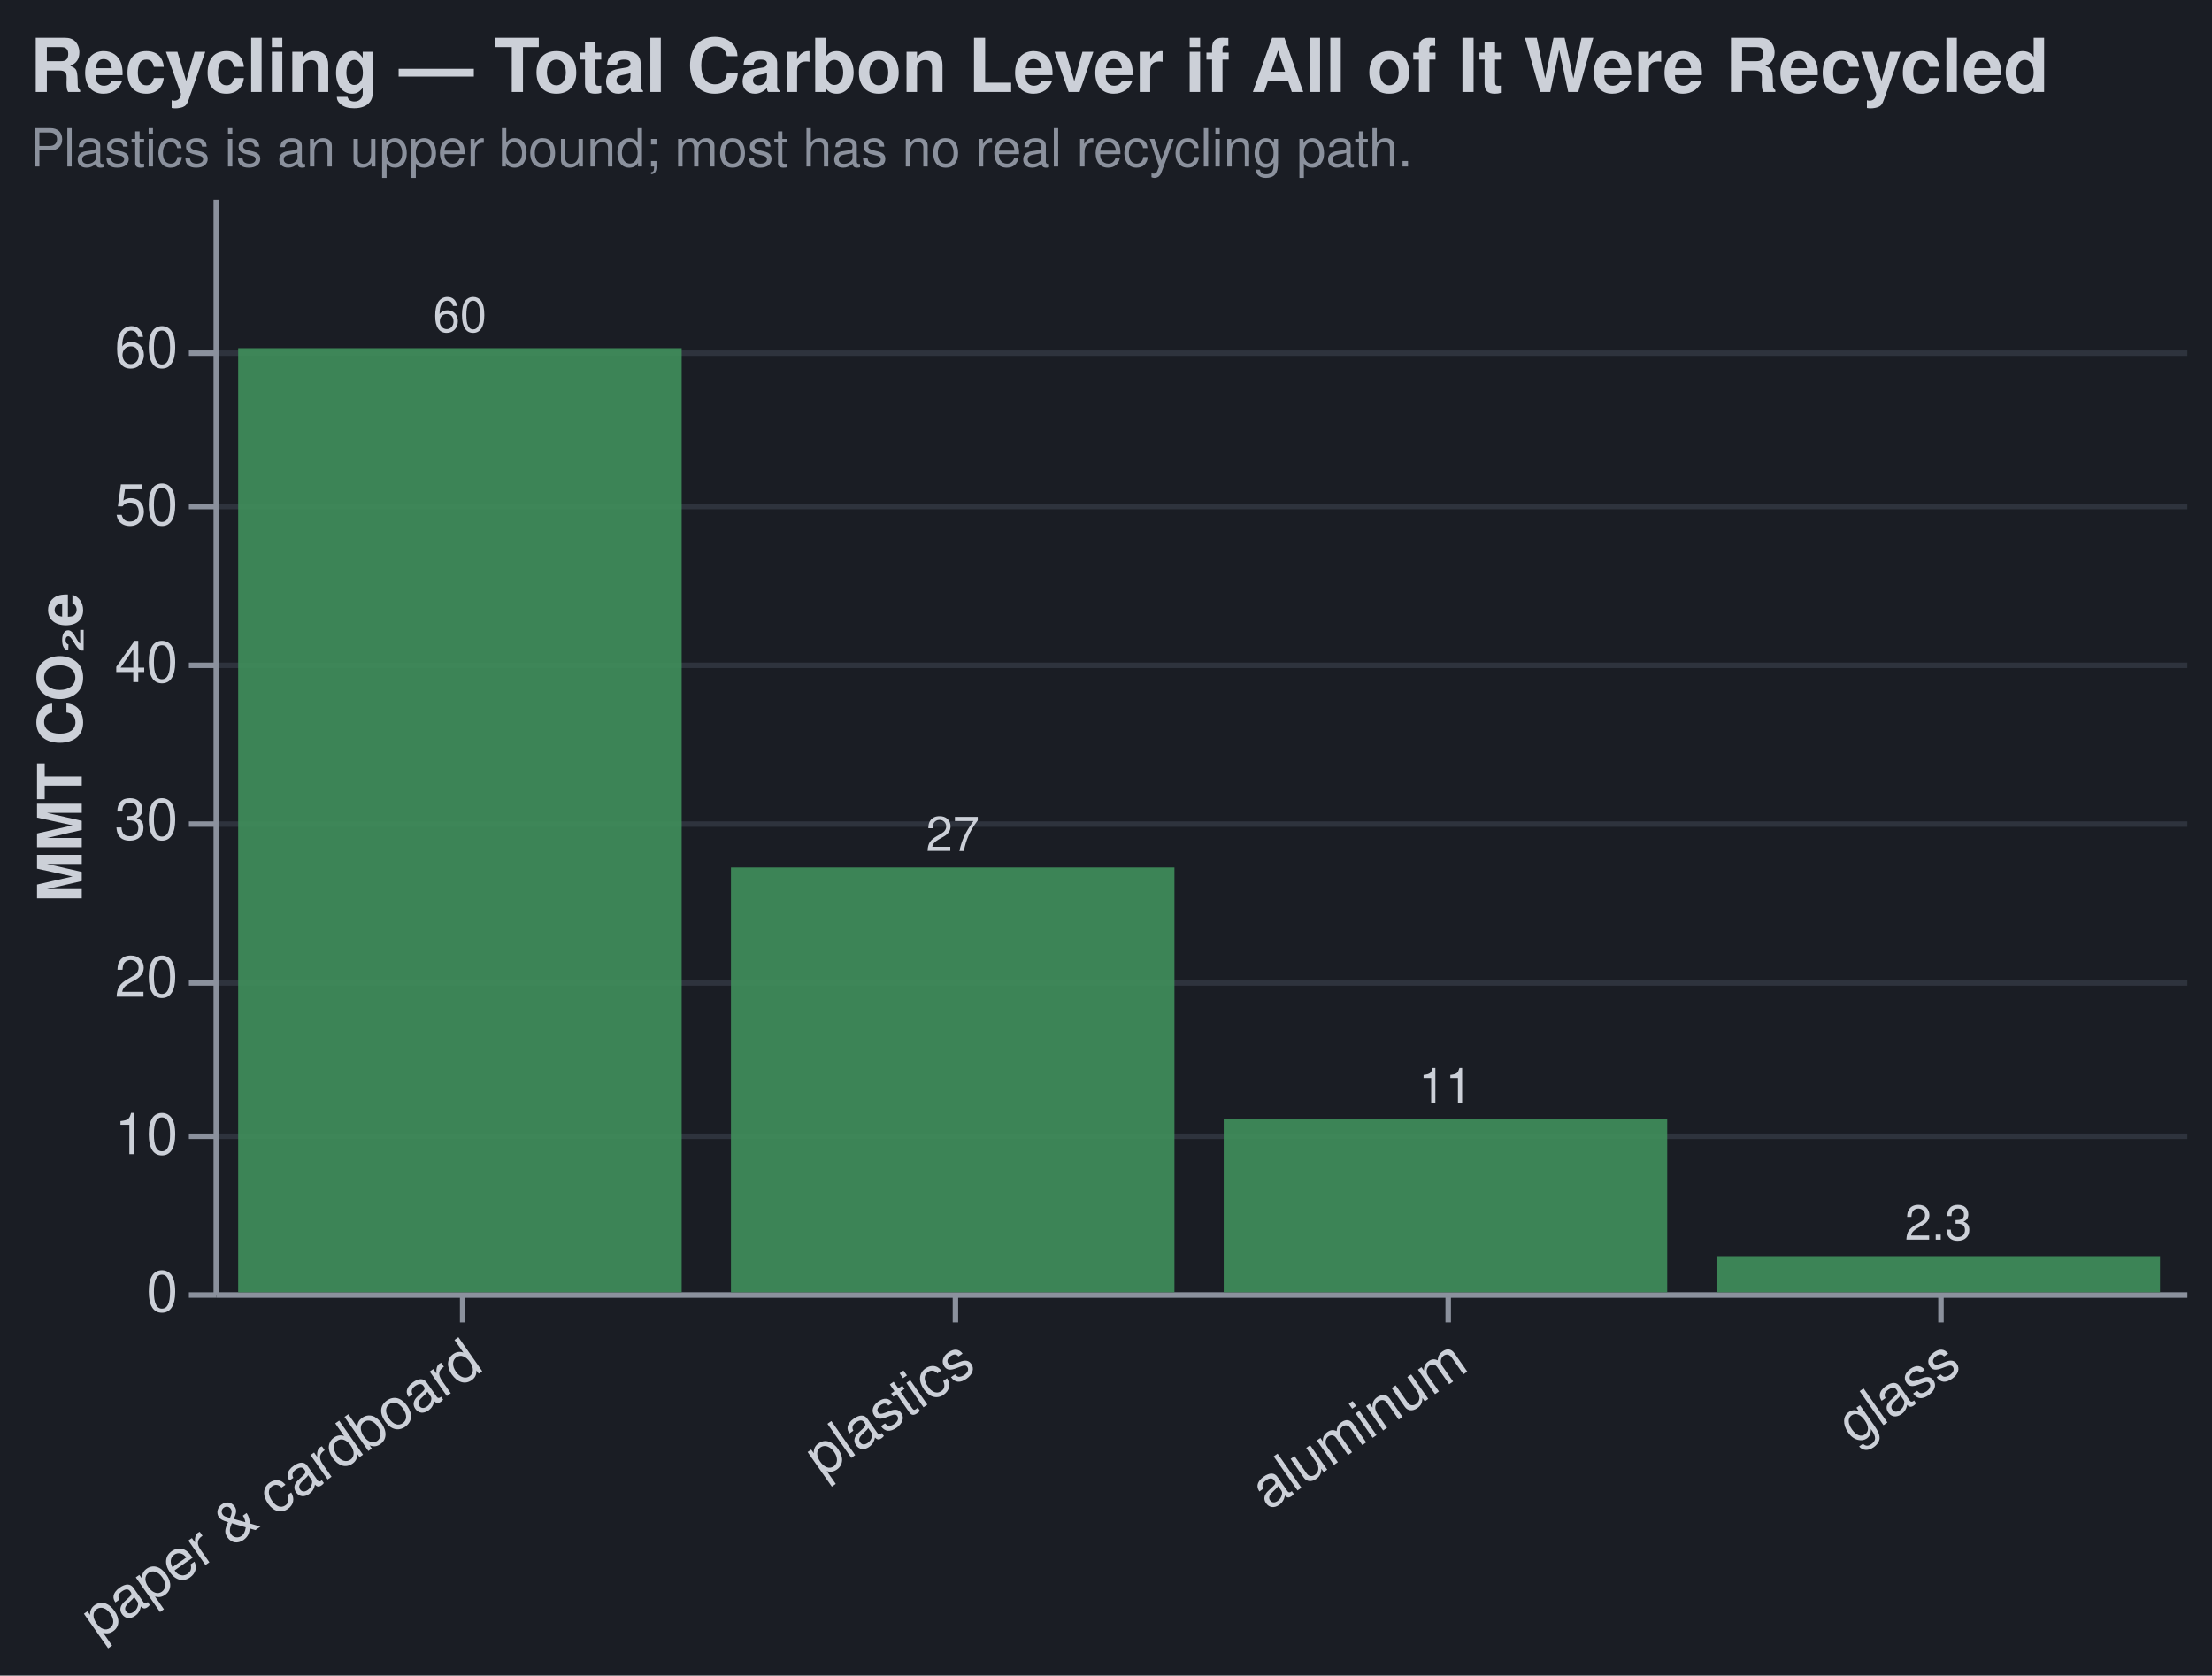
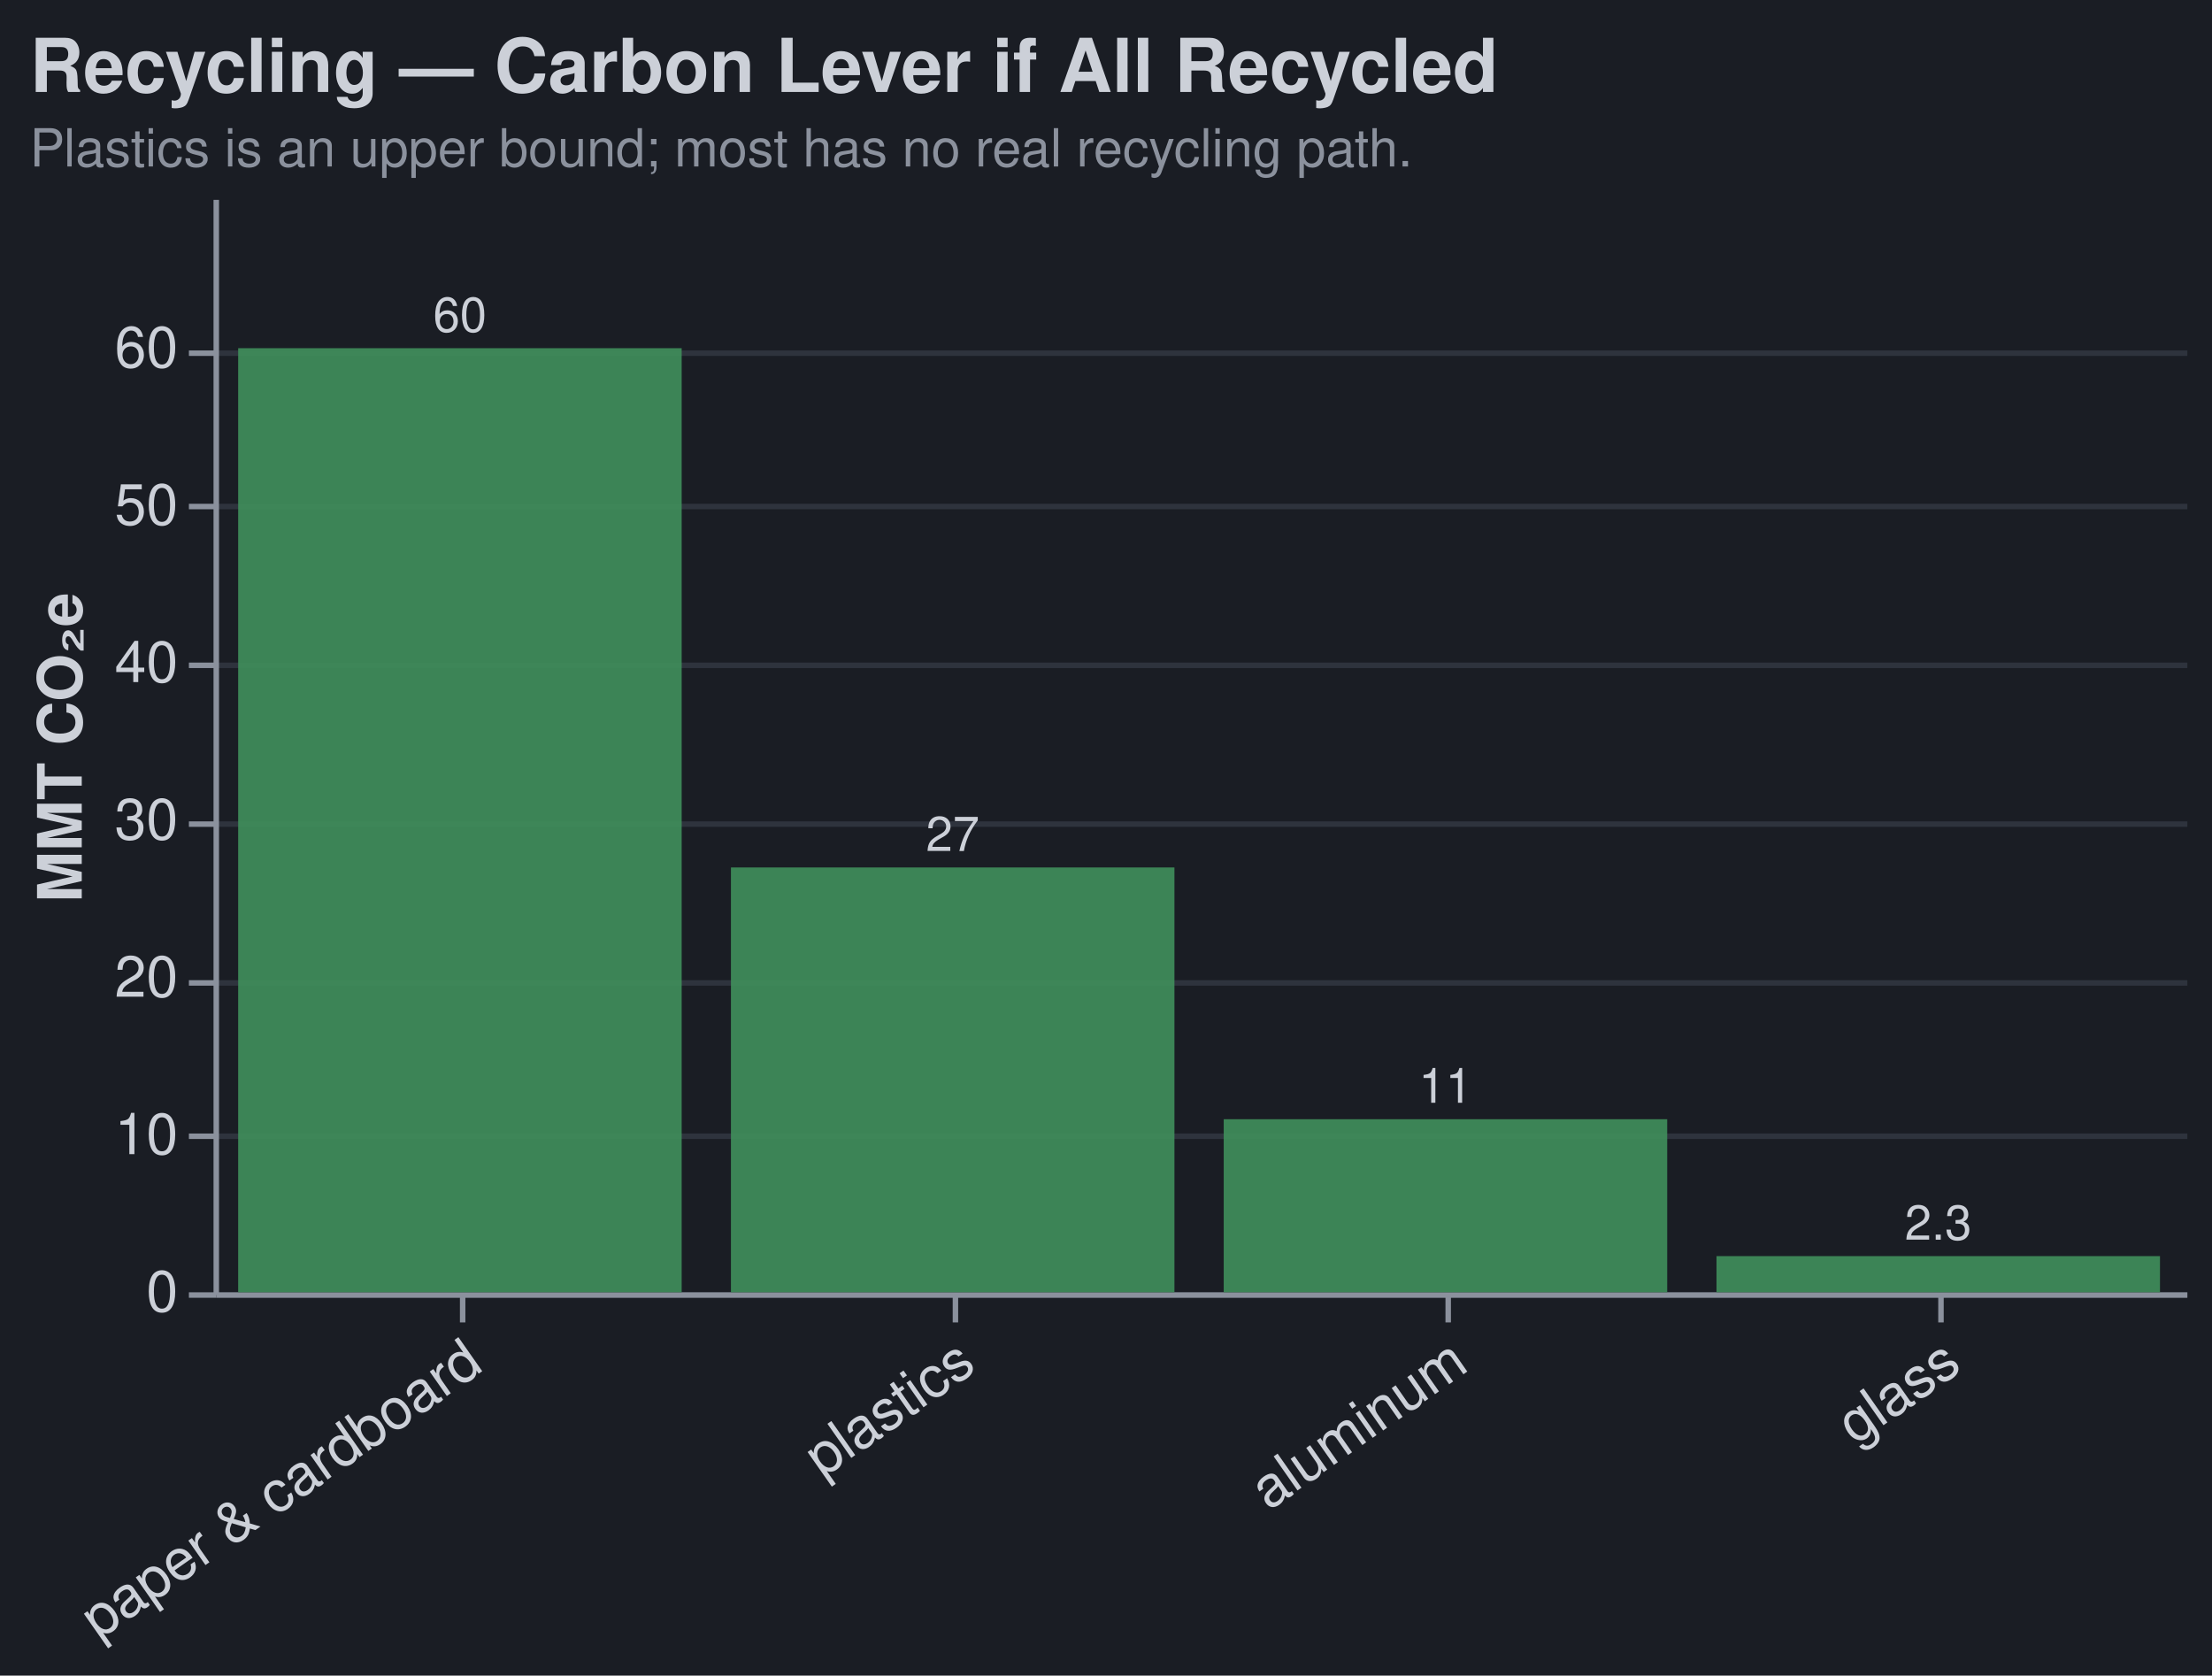
<svg xmlns="http://www.w3.org/2000/svg" version="1.1" class="marks" width="404" height="306" viewBox="0 0 404 306">
  <rect width="404" height="306" fill="#1a1d24" />
  <g fill="none" stroke-miterlimit="10" transform="translate(39,36)">
    <g class="mark-group role-frame root" role="graphics-object" aria-roledescription="group mark container">
      <g transform="translate(0,0)">
        <path class="background" aria-hidden="true" d="M0,0h360v200h-360Z" />
        <g>
          <g class="mark-group role-axis" aria-hidden="true">
            <g transform="translate(0.5,0.5)">
              <path class="background" aria-hidden="true" d="M0,0h0v0h0Z" pointer-events="none" />
              <g>
                <g class="mark-rule role-axis-grid" pointer-events="none">
                  <line transform="translate(0,200)" x2="360" y2="0" stroke="#2e333d" stroke-width="1" opacity="1" />
                  <line transform="translate(0,171)" x2="360" y2="0" stroke="#2e333d" stroke-width="1" opacity="1" />
                  <line transform="translate(0,143)" x2="360" y2="0" stroke="#2e333d" stroke-width="1" opacity="1" />
                  <line transform="translate(0,114)" x2="360" y2="0" stroke="#2e333d" stroke-width="1" opacity="1" />
                  <line transform="translate(0,85)" x2="360" y2="0" stroke="#2e333d" stroke-width="1" opacity="1" />
                  <line transform="translate(0,56)" x2="360" y2="0" stroke="#2e333d" stroke-width="1" opacity="1" />
                  <line transform="translate(0,28)" x2="360" y2="0" stroke="#2e333d" stroke-width="1" opacity="1" />
                </g>
              </g>
              <path class="foreground" aria-hidden="true" d="" pointer-events="none" display="none" />
            </g>
          </g>
          <g class="mark-group role-axis" role="graphics-symbol" aria-roledescription="axis" aria-label="X-axis for a discrete scale with 4 values: paper &amp; cardboard, plastics, aluminum, glass">
            <g transform="translate(0.5,200.5)">
              <path class="background" aria-hidden="true" d="M0,0h0v0h0Z" pointer-events="none" />
              <g>
                <g class="mark-rule role-axis-tick" pointer-events="none">
                  <line transform="translate(45,0)" x2="0" y2="5" stroke="#8b919d" stroke-width="1" opacity="1" />
                  <line transform="translate(135,0)" x2="0" y2="5" stroke="#8b919d" stroke-width="1" opacity="1" />
                  <line transform="translate(225,0)" x2="0" y2="5" stroke="#8b919d" stroke-width="1" opacity="1" />
                  <line transform="translate(315,0)" x2="0" y2="5" stroke="#8b919d" stroke-width="1" opacity="1" />
                </g>
                <g class="mark-text role-axis-label" pointer-events="none">
                  <text text-anchor="end" transform="translate(44.5,7) rotate(325) translate(0,8)" font-family="system-ui, -apple-system, Segoe UI, Helvetica, Arial, sans-serif" font-size="10.4px" fill="#ccd0d8" opacity="1">paper &amp; cardboard</text>
                  <text text-anchor="end" transform="translate(134.5,7) rotate(325) translate(0,8)" font-family="system-ui, -apple-system, Segoe UI, Helvetica, Arial, sans-serif" font-size="10.4px" fill="#ccd0d8" opacity="1">plastics</text>
                  <text text-anchor="end" transform="translate(224.5,7) rotate(325) translate(0,8)" font-family="system-ui, -apple-system, Segoe UI, Helvetica, Arial, sans-serif" font-size="10.4px" fill="#ccd0d8" opacity="1">aluminum</text>
                  <text text-anchor="end" transform="translate(314.5,7) rotate(325) translate(0,8)" font-family="system-ui, -apple-system, Segoe UI, Helvetica, Arial, sans-serif" font-size="10.4px" fill="#ccd0d8" opacity="1">glass</text>
                </g>
                <g class="mark-rule role-axis-domain" pointer-events="none">
                  <line transform="translate(0,0)" x2="360" y2="0" stroke="#8b919d" stroke-width="1" opacity="1" />
                </g>
              </g>
              <path class="foreground" aria-hidden="true" d="" pointer-events="none" display="none" />
            </g>
          </g>
          <g class="mark-group role-axis" role="graphics-symbol" aria-roledescription="axis" aria-label="Y-axis titled 'MMT CO₂e' for a linear scale with values from 0 to 70">
            <g transform="translate(0.5,0.5)">
              <path class="background" aria-hidden="true" d="M0,0h0v0h0Z" pointer-events="none" />
              <g>
                <g class="mark-rule role-axis-tick" pointer-events="none">
                  <line transform="translate(0,200)" x2="-5" y2="0" stroke="#8b919d" stroke-width="1" opacity="1" />
                  <line transform="translate(0,171)" x2="-5" y2="0" stroke="#8b919d" stroke-width="1" opacity="1" />
                  <line transform="translate(0,143)" x2="-5" y2="0" stroke="#8b919d" stroke-width="1" opacity="1" />
                  <line transform="translate(0,114)" x2="-5" y2="0" stroke="#8b919d" stroke-width="1" opacity="1" />
                  <line transform="translate(0,85)" x2="-5" y2="0" stroke="#8b919d" stroke-width="1" opacity="1" />
                  <line transform="translate(0,56)" x2="-5" y2="0" stroke="#8b919d" stroke-width="1" opacity="1" />
                  <line transform="translate(0,28)" x2="-5" y2="0" stroke="#8b919d" stroke-width="1" opacity="1" />
                </g>
                <g class="mark-text role-axis-label" pointer-events="none">
                  <text text-anchor="end" transform="translate(-7,203)" font-family="system-ui, -apple-system, Segoe UI, Helvetica, Arial, sans-serif" font-size="10.4px" fill="#ccd0d8" opacity="1">0</text>
                  <text text-anchor="end" transform="translate(-7,174.2644)" font-family="system-ui, -apple-system, Segoe UI, Helvetica, Arial, sans-serif" font-size="10.4px" fill="#ccd0d8" opacity="1">10</text>
                  <text text-anchor="end" transform="translate(-7,145.5287)" font-family="system-ui, -apple-system, Segoe UI, Helvetica, Arial, sans-serif" font-size="10.4px" fill="#ccd0d8" opacity="1">20</text>
                  <text text-anchor="end" transform="translate(-7,116.7931)" font-family="system-ui, -apple-system, Segoe UI, Helvetica, Arial, sans-serif" font-size="10.4px" fill="#ccd0d8" opacity="1">30</text>
                  <text text-anchor="end" transform="translate(-7,88.05747)" font-family="system-ui, -apple-system, Segoe UI, Helvetica, Arial, sans-serif" font-size="10.4px" fill="#ccd0d8" opacity="1">40</text>
                  <text text-anchor="end" transform="translate(-7,59.32184)" font-family="system-ui, -apple-system, Segoe UI, Helvetica, Arial, sans-serif" font-size="10.4px" fill="#ccd0d8" opacity="1">50</text>
                  <text text-anchor="end" transform="translate(-7,30.58621)" font-family="system-ui, -apple-system, Segoe UI, Helvetica, Arial, sans-serif" font-size="10.4px" fill="#ccd0d8" opacity="1">60</text>
                </g>
                <g class="mark-rule role-axis-domain" pointer-events="none">
                  <line transform="translate(0,200)" x2="0" y2="-200" stroke="#8b919d" stroke-width="1" opacity="1" />
                </g>
                <g class="mark-text role-axis-title" pointer-events="none">
                  <text text-anchor="middle" transform="translate(-22.56797,100) rotate(-90) translate(0,-2)" font-family="system-ui, -apple-system, Segoe UI, Helvetica, Arial, sans-serif" font-size="11.2px" font-weight="bold" fill="#ccd0d8" opacity="1">MMT CO₂e</text>
                </g>
              </g>
              <path class="foreground" aria-hidden="true" d="" pointer-events="none" display="none" />
            </g>
          </g>
          <g class="mark-rect role-mark layer_0_marks" role="graphics-object" aria-roledescription="rect mark container">
            <path aria-label="item: paper &amp; cardboard; MMT CO₂e: 60" role="graphics-symbol" aria-roledescription="bar" d="M4.5,27.586h81v172.414h-81Z" fill="#3f8f5b" opacity="0.9" />
            <path aria-label="item: plastics; MMT CO₂e: 27" role="graphics-symbol" aria-roledescription="bar" d="M94.5,122.414h81v77.586h-81Z" fill="#3f8f5b" opacity="0.9" />
            <path aria-label="item: aluminum; MMT CO₂e: 11" role="graphics-symbol" aria-roledescription="bar" d="M184.5,168.391h81v31.609h-81Z" fill="#3f8f5b" opacity="0.9" />
            <path aria-label="item: glass; MMT CO₂e: 2.3" role="graphics-symbol" aria-roledescription="bar" d="M274.5,193.391h81v6.609h-81Z" fill="#3f8f5b" opacity="0.9" />
          </g>
          <g class="mark-rule role-mark layer_1_marks" role="graphics-symbol" aria-roledescription="rule mark container" />
          <g class="mark-text role-mark layer_2_marks" role="graphics-object" aria-roledescription="text mark container">
            <text aria-label="item: paper &amp; cardboard; top: 60; label: 60" role="graphics-symbol" aria-roledescription="text mark" text-anchor="middle" transform="translate(45,24.58621)" font-family="system-ui, -apple-system, Segoe UI, Helvetica, Arial, sans-serif" font-size="8.8px" fill="#ccd0d8">60</text>
            <text aria-label="item: plastics; top: 27; label: 27" role="graphics-symbol" aria-roledescription="text mark" text-anchor="middle" transform="translate(135,119.4138)" font-family="system-ui, -apple-system, Segoe UI, Helvetica, Arial, sans-serif" font-size="8.8px" fill="#ccd0d8">27</text>
            <text aria-label="item: aluminum; top: 11; label: 11" role="graphics-symbol" aria-roledescription="text mark" text-anchor="middle" transform="translate(225,165.3908)" font-family="system-ui, -apple-system, Segoe UI, Helvetica, Arial, sans-serif" font-size="8.8px" fill="#ccd0d8">11</text>
            <text aria-label="item: glass; top: 2.3; label: 2.3" role="graphics-symbol" aria-roledescription="text mark" text-anchor="middle" transform="translate(315,190.3908)" font-family="system-ui, -apple-system, Segoe UI, Helvetica, Arial, sans-serif" font-size="8.8px" fill="#ccd0d8">2.3</text>
          </g>
          <g class="mark-group role-title">
            <g transform="translate(-33.56797,-30.2)">
              <path class="background" aria-hidden="true" d="M0,0h0v0h0Z" pointer-events="none" />
              <g>
-                 <g class="mark-text role-title-text" role="graphics-symbol" aria-roledescription="title" aria-label="Title text 'Recycling — Total Carbon Lever if All of It Were Recycled'" pointer-events="none">
-                   <text text-anchor="start" transform="translate(0,11)" font-family="system-ui, -apple-system, Segoe UI, Helvetica, Arial, sans-serif" font-size="13.6px" font-weight="bold" fill="#ccd0d8" opacity="1">Recycling — Total Carbon Lever if All of It Were Recycled</text>
+                 <g class="mark-text role-title-text" role="graphics-symbol" aria-roledescription="title" aria-label="Title text 'Recycling — Carbon Lever if All Recycled'" pointer-events="none">
+                   <text text-anchor="start" transform="translate(0,11)" font-family="system-ui, -apple-system, Segoe UI, Helvetica, Arial, sans-serif" font-size="13.6px" font-weight="bold" fill="#ccd0d8" opacity="1">Recycling — Carbon Lever if All Recycled</text>
                </g>
                <g class="mark-text role-title-subtitle" role="graphics-symbol" aria-roledescription="subtitle" aria-label="Subtitle text 'Plastics is an upper bound; most has no real recycling path.'" pointer-events="none">
                  <text text-anchor="start" transform="translate(0,24.6)" font-family="system-ui, -apple-system, Segoe UI, Helvetica, Arial, sans-serif" font-size="9.6px" fill="#8b919d" opacity="1">Plastics is an upper bound; most has no real recycling path.</text>
                </g>
              </g>
              <path class="foreground" aria-hidden="true" d="" pointer-events="none" display="none" />
            </g>
          </g>
        </g>
        <path class="foreground" aria-hidden="true" d="" display="none" />
      </g>
    </g>
  </g>
</svg>
